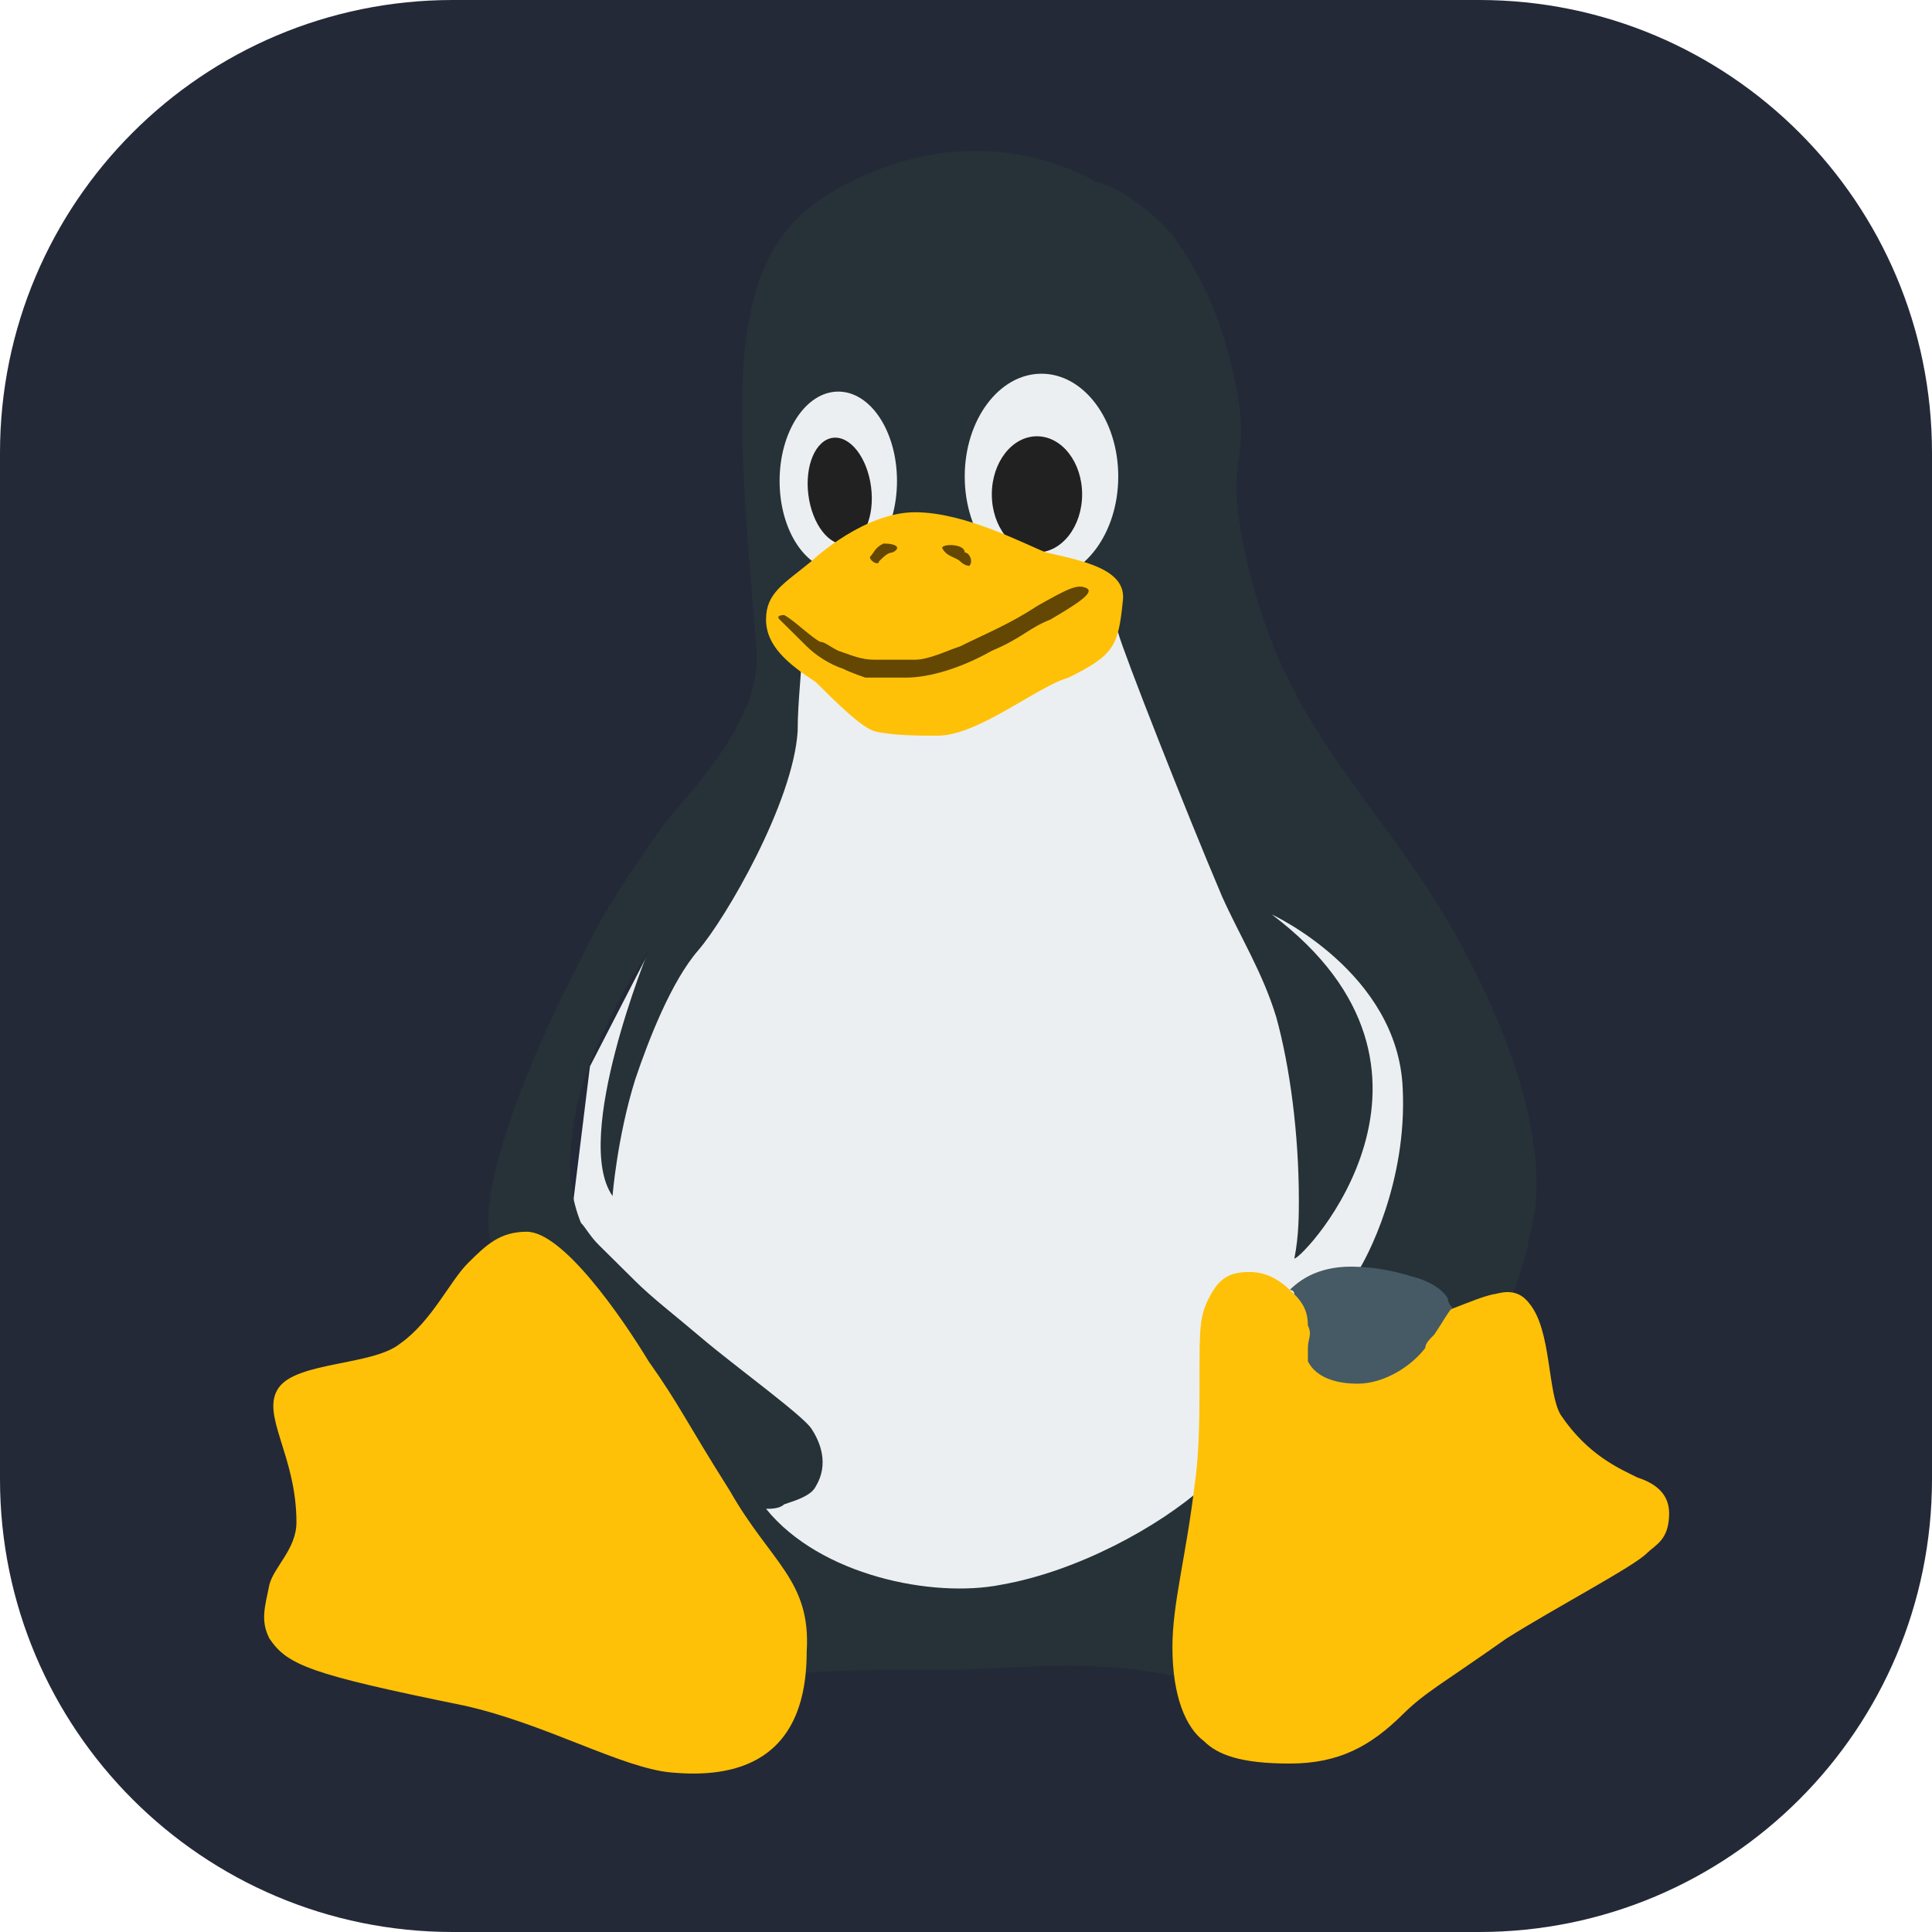
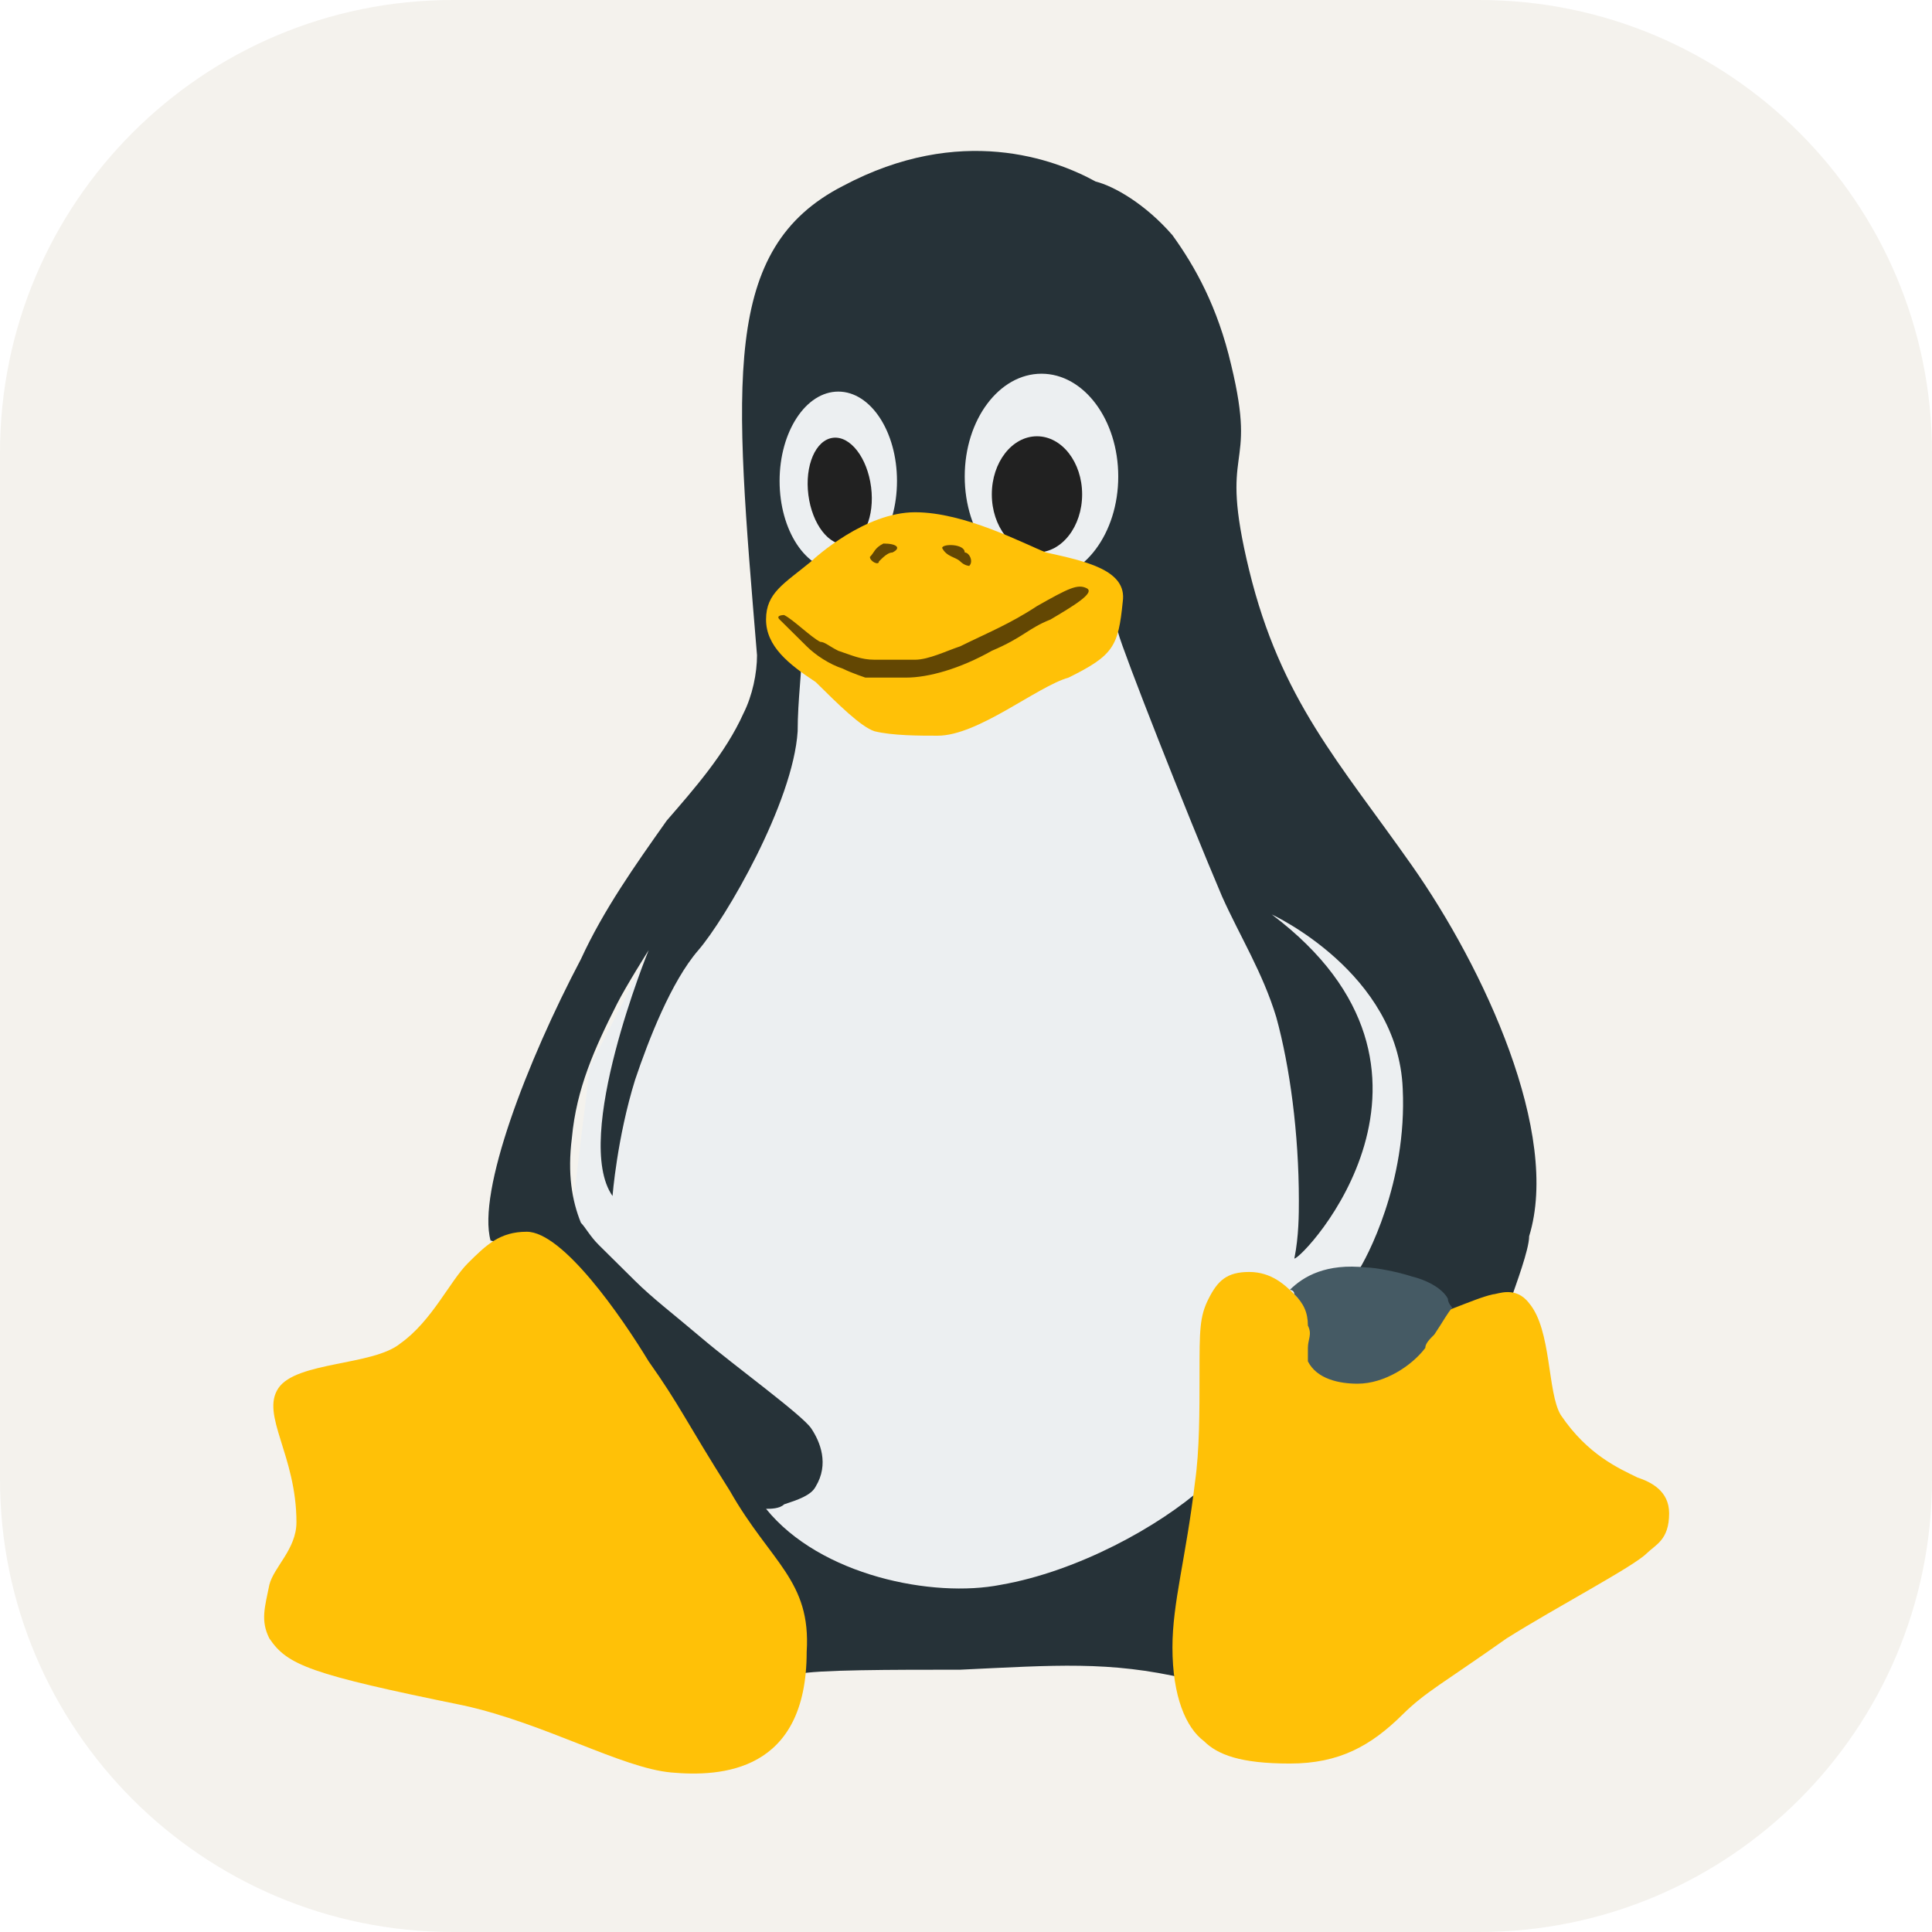
- <svg xmlns="http://www.w3.org/2000/svg" width="256" height="256" viewBox="0 0 256 256">
-   <g fill="none">
-     <rect width="256" height="256" fill="#242938" rx="60" />
-     <path fill="#ECEFF1" d="m85.95 199.926l24.53 13.62h37.096l34.702-26.055l15.556-40.859l-35.899-43.227l-10.171-24.278l-49.66 1.776l.598 13.62l-9.573 17.764l-14.958 29.016l-2.991 24.278z" />
-     <path fill="#263238" d="M187.064 114.656c-9.573-13.62-17.351-21.91-21.539-39.082c-4.188-17.173 1.197-12.435-2.393-27.24c-1.795-7.697-4.787-13.027-7.778-17.172c-3.59-4.145-7.778-6.514-10.172-7.106c-5.384-2.96-17.949-7.698-33.505.592c-16.155 8.29-14.36 26.055-11.368 62.177c0 2.368-.599 5.33-1.795 7.698c-2.393 5.33-6.582 10.066-10.171 14.212c-4.189 5.921-8.377 11.843-11.368 18.356c-7.18 13.62-13.762 30.792-11.967 37.306c2.992-.592 40.686 56.255 40.686 57.439c2.393-.592 12.564-.592 21.539-.592c12.565-.592 19.744-1.184 29.916 1.184c0-1.776-.599-3.553-.599-5.329c0-3.553.599-6.514 1.197-10.659c.598-2.961 1.197-5.921 1.795-9.474c-5.983 5.329-16.753 11.251-26.924 13.027c-8.975 1.776-23.933-1.184-31.113-10.067c.599 0 1.795 0 2.394-.592c1.795-.592 3.59-1.184 4.188-2.368c1.795-2.961.598-5.922-.598-7.698c-1.197-1.777-10.172-8.291-14.36-11.843c-4.188-3.553-6.581-5.33-8.975-7.698l-4.786-4.738c-1.197-1.184-1.795-2.368-2.393-2.961c-1.197-2.96-1.795-6.513-1.197-11.25c.598-6.514 2.991-11.844 5.983-17.765c1.197-2.369 4.188-7.106 4.188-7.106s-10.171 24.871-4.786 32.569c0 0 .598-7.698 2.991-15.396c1.795-5.33 4.787-13.028 8.377-17.173c3.59-4.145 12.564-19.541 13.163-29.016c0-4.145.598-8.29.598-11.25c-2.393-2.37 39.489-8.29 41.882-1.777c.598 2.369 8.975 23.686 13.761 34.937c2.393 5.33 5.385 10.067 7.18 15.988c1.795 6.514 2.991 15.396 2.991 24.279c0 1.776 0 4.737-.598 7.698c1.197 0 24.531-24.871-2.991-45.596c0 0 16.752 7.698 17.351 23.094c.598 12.435-4.787 22.502-5.983 24.278c.598 0 12.564 5.33 13.162 5.33c2.394 0 7.18-1.777 7.18-1.777c.599-1.776 2.393-6.514 2.393-8.29c4.189-13.62-5.983-35.529-15.556-49.149" />
-     <path fill="#ECEFF1" d="M111.078 75.574c4.296 0 7.778-5.303 7.778-11.843c0-6.541-3.482-11.843-7.778-11.843c-4.295 0-7.778 5.302-7.778 11.843c0 6.54 3.483 11.843 7.778 11.843m26.924 1.184c5.618 0 10.172-6.098 10.172-13.62c0-7.521-4.554-13.619-10.172-13.619c-5.617 0-10.171 6.098-10.171 13.62c0 7.521 4.554 13.62 10.171 13.62" />
-     <path fill="#212121" d="M115.424 64.541c-.497-3.893-2.761-6.817-5.056-6.53c-2.294.287-3.752 3.676-3.254 7.57c.497 3.893 2.76 6.817 5.055 6.53c2.295-.288 3.752-3.677 3.255-7.57m21.98 8.664c3.305 0 5.983-3.446 5.983-7.698c0-4.251-2.678-7.698-5.983-7.698c-3.304 0-5.983 3.447-5.983 7.698c0 4.252 2.679 7.698 5.983 7.698" />
-     <path fill="#FFC107" d="M216.98 195.781c-2.393-1.184-6.582-2.961-10.172-8.29c-1.794-2.961-1.196-11.251-4.188-14.804c-1.795-2.368-4.188-1.184-4.786-1.184c-5.385 1.184-17.95 9.474-26.326 0c-1.197-1.184-2.992-2.961-5.983-2.961c-2.992 0-4.188 1.184-5.385 3.553c-1.197 2.369-1.197 4.145-1.197 10.067c0 4.737 0 10.066-.598 14.211c-1.197 10.067-2.991 15.989-2.991 21.91c0 6.514 1.794 10.659 4.188 12.435c1.795 1.777 4.786 2.961 11.368 2.961c6.581 0 10.769-2.368 14.958-6.514c2.991-2.96 5.384-4.145 13.761-10.066c6.581-4.145 16.753-9.475 18.547-11.251c1.197-1.184 2.992-1.777 2.992-5.33c0-2.96-2.393-4.145-4.188-4.737m-120.261 1.777c-5.983-9.475-6.582-11.251-10.77-17.173c-3.59-5.921-11.368-17.172-16.154-17.172c-3.59 0-5.385 1.776-7.778 4.145c-2.394 2.368-4.787 7.698-8.975 10.659c-3.59 2.96-13.761 2.368-16.154 5.921c-2.394 3.553 2.393 8.883 2.393 17.765c0 3.553-2.992 5.921-3.59 8.29c-.598 2.961-1.197 4.737 0 7.106c2.393 3.553 5.385 4.737 25.727 8.882c10.77 2.369 20.941 8.29 27.523 8.883c6.581.592 17.949 0 17.949-15.989c.599-9.474-4.786-11.843-10.171-21.317m11.368-107.18c-3.59-2.369-6.582-4.738-6.582-8.29c0-3.553 2.394-4.738 5.984-7.698c.598-.593 7.179-6.514 13.761-6.514c6.581 0 14.359 4.145 17.351 5.33c5.385 1.183 10.769 2.368 10.171 6.513c-.598 5.921-1.196 7.106-7.18 10.067c-4.188 1.184-11.966 7.698-17.351 7.698c-2.393 0-5.983 0-8.376-.593c-1.795-.592-4.787-3.553-7.778-6.513" />
-     <path fill="#634703" d="M106.89 85.64c1.197 1.185 2.992 2.37 4.787 2.961c1.196.592 2.991 1.185 2.991 1.185h5.385c2.992 0 7.18-1.185 11.368-3.553c4.188-1.777 4.787-2.961 7.778-4.145c2.992-1.777 5.983-3.553 4.787-4.145c-1.197-.593-2.394 0-6.582 2.368c-3.59 2.369-6.581 3.553-10.171 5.33c-1.795.592-4.188 1.776-5.983 1.776h-5.385c-1.795 0-2.992-.592-4.787-1.184c-1.196-.593-1.795-1.185-2.393-1.185c-1.196-.592-3.59-2.96-4.786-3.553c0 0-1.197 0-.599.593zm17.95-13.027c.598 1.184 1.795 1.184 2.393 1.776c.598.593 1.196.593 1.196.593c.599-.593 0-1.777-.598-1.777c0-1.184-2.991-1.184-2.991-.592m-9.573 1.184c0 .593 1.196 1.185 1.196.593c.599-.593 1.197-1.185 1.795-1.185c1.197-.592.598-1.184-1.196-1.184c-1.197.592-1.197 1.184-1.795 1.776" />
-     <path fill="#455A64" d="M173.303 178.609v1.776c1.197 2.369 4.188 2.961 6.581 2.961c3.59 0 7.18-2.369 8.975-4.737c0-.592.598-1.185 1.197-1.777c1.196-1.776 1.795-2.96 2.393-3.553c0 0-.598-.592-.598-1.184c-.599-1.184-2.394-2.369-4.787-2.961c-1.795-.592-4.786-1.184-5.983-1.184c-5.385-.592-8.376 1.184-10.171 2.961c0 0 .598 0 .598.592c1.197 1.184 1.795 2.369 1.795 4.145c.598 1.184 0 1.776 0 2.961" />
-   </g>
+ <svg xmlns="http://www.w3.org/2000/svg" width="256" height="256" fill="none" viewBox="0 0 256 256">
+   <rect width="256" height="256" fill="#F4F2ED" rx="60" />
+   <path fill="#ECEFF1" d="M85.949 199.926L110.48 213.546H147.576L182.278 187.491L197.834 146.632L161.935 103.405L151.764 79.127L102.104 80.903L102.702 94.523L93.129 112.287L78.171 141.303L75.18 165.581L85.949 199.926Z" />
+   <path fill="#263238" d="M187.064 114.656C177.491 101.036 169.713 92.746 165.525 75.574C161.337 58.401 166.722 63.139 163.132 48.335C161.337 40.637 158.345 35.307 155.354 31.162C151.764 27.017 147.576 24.648 145.182 24.056C139.798 21.096 127.233 16.358 111.677 24.648C95.522 32.939 97.317 50.703 100.309 86.825C100.309 89.193 99.71 92.154 98.514 94.523C96.121 99.852 91.932 104.589 88.343 108.735C84.154 114.656 79.966 120.578 76.975 127.091C69.795 140.711 63.213 157.883 65.008 164.397C68 163.805 105.694 220.652 105.694 221.836C108.087 221.244 118.258 221.244 127.233 221.244C139.798 220.652 146.977 220.06 157.149 222.428C157.149 220.652 156.55 218.875 156.55 217.099C156.55 213.546 157.149 210.585 157.747 206.44C158.345 203.479 158.944 200.519 159.542 196.966C153.559 202.295 142.789 208.217 132.618 209.993C123.643 211.769 108.685 208.809 101.505 199.926C102.104 199.926 103.3 199.926 103.899 199.334C105.694 198.742 107.489 198.15 108.087 196.966C109.882 194.005 108.685 191.044 107.489 189.268C106.292 187.491 97.317 180.977 93.129 177.425C88.941 173.872 86.548 172.095 84.154 169.727C84.154 169.727 80.564 166.174 79.368 164.989C78.171 163.805 77.573 162.621 76.975 162.028C75.778 159.068 75.18 155.515 75.778 150.778C76.376 144.264 78.769 138.934 81.761 133.013C82.958 130.644 85.949 125.907 85.949 125.907C85.949 125.907 75.778 150.778 81.163 158.476C81.163 158.476 81.761 150.778 84.154 143.08C85.949 137.75 88.941 130.052 92.531 125.907C96.121 121.762 105.095 106.366 105.694 96.891C105.694 92.746 106.292 88.601 106.292 85.641C103.899 83.272 145.781 77.35 148.174 83.864C148.772 86.233 157.149 107.55 161.935 118.801C164.328 124.131 167.32 128.868 169.115 134.789C170.91 141.303 172.106 150.185 172.106 159.068C172.106 160.844 172.106 163.805 171.508 166.766C172.705 166.766 196.039 141.895 168.517 121.17C168.517 121.17 185.269 128.868 185.868 144.264C186.466 156.699 181.081 166.766 179.885 168.542C180.483 168.542 192.449 173.872 193.047 173.872C195.441 173.872 200.227 172.095 200.227 172.095C200.826 170.319 202.62 165.581 202.62 163.805C206.809 150.185 196.637 128.276 187.064 114.656V114.656Z" />
+   <path fill="#ECEFF1" d="M111.078 75.574C115.374 75.574 118.856 70.271 118.856 63.731C118.856 57.19 115.374 51.888 111.078 51.888C106.783 51.888 103.3 57.19 103.3 63.731C103.3 70.271 106.783 75.574 111.078 75.574Z" />
+   <path fill="#ECEFF1" d="M138.002 76.758C143.62 76.758 148.174 70.66 148.174 63.139C148.174 55.617 143.62 49.519 138.002 49.519C132.385 49.519 127.831 55.617 127.831 63.139C127.831 70.66 132.385 76.758 138.002 76.758Z" />
+   <path fill="#212121" d="M115.424 64.541C114.927 60.648 112.663 57.724 110.368 58.011C108.074 58.298 106.616 61.687 107.114 65.581C107.611 69.474 109.874 72.398 112.169 72.111C114.464 71.823 115.921 68.434 115.424 64.541Z" />
+   <path fill="#212121" d="M137.405 73.205C140.709 73.205 143.388 69.759 143.388 65.507C143.388 61.256 140.709 57.809 137.405 57.809C134.1 57.809 131.421 61.256 131.421 65.507C131.421 69.759 134.1 73.205 137.405 73.205Z" />
+   <path fill="#FFC107" d="M216.98 195.781C214.587 194.597 210.398 192.82 206.808 187.491C205.014 184.53 205.612 176.24 202.62 172.687C200.825 170.319 198.432 171.503 197.834 171.503C192.449 172.687 179.884 180.977 171.508 171.503C170.311 170.319 168.516 168.542 165.525 168.542C162.533 168.542 161.337 169.726 160.14 172.095C158.943 174.464 158.943 176.24 158.943 182.162C158.943 186.899 158.943 192.228 158.345 196.373C157.148 206.44 155.354 212.362 155.354 218.283C155.354 224.797 157.148 228.942 159.542 230.718C161.337 232.495 164.328 233.679 170.91 233.679C177.491 233.679 181.679 231.311 185.868 227.165C188.859 224.205 191.252 223.02 199.629 217.099C206.21 212.954 216.382 207.624 218.176 205.848C219.373 204.664 221.168 204.071 221.168 200.518C221.168 197.558 218.775 196.373 216.98 195.781V195.781Z" />
+   <path fill="#FFC107" d="M96.719 197.558C90.736 188.083 90.137 186.307 85.949 180.385C82.359 174.464 74.581 163.213 69.795 163.213C66.205 163.213 64.41 164.989 62.017 167.358C59.623 169.726 57.23 175.056 53.042 178.017C49.452 180.977 39.281 180.385 36.888 183.938C34.494 187.491 39.281 192.821 39.281 201.703C39.281 205.256 36.289 207.624 35.691 209.993C35.093 212.954 34.494 214.73 35.691 217.099C38.084 220.652 41.076 221.836 61.418 225.981C72.188 228.35 82.359 234.271 88.941 234.864C95.522 235.456 106.89 234.864 106.89 218.875C107.489 209.401 102.104 207.032 96.719 197.558Z" />
+   <path fill="#FFC107" d="M108.087 90.378C104.497 88.009 101.505 85.64 101.505 82.088C101.505 78.535 103.899 77.35 107.489 74.389C108.087 73.797 114.668 67.876 121.25 67.876C127.831 67.876 135.609 72.021 138.601 73.205C143.986 74.389 149.37 75.574 148.772 79.719C148.174 85.64 147.576 86.825 141.592 89.785C137.404 90.97 129.626 97.484 124.241 97.484C121.848 97.484 118.258 97.484 115.865 96.891C114.07 96.299 111.078 93.338 108.087 90.378V90.378Z" />
+   <path fill="#634703" d="M106.89 85.641C108.087 86.825 109.882 88.009 111.677 88.601C112.873 89.193 114.668 89.786 114.668 89.786C117.062 89.786 118.857 89.786 120.053 89.786C123.045 89.786 127.233 88.601 131.421 86.233C135.609 84.456 136.208 83.272 139.199 82.088C142.191 80.311 145.182 78.535 143.986 77.942C142.789 77.35 141.592 77.942 137.404 80.311C133.814 82.68 130.823 83.864 127.233 85.641C125.438 86.233 123.045 87.417 121.25 87.417C119.455 87.417 117.66 87.417 115.865 87.417C114.07 87.417 112.873 86.825 111.078 86.233C109.882 85.641 109.283 85.048 108.685 85.048C107.489 84.456 105.095 82.088 103.899 81.495C103.899 81.495 102.702 81.495 103.3 82.088C105.095 83.864 105.694 84.456 106.89 85.641Z" />
+   <path fill="#634703" d="M124.84 72.613C125.438 73.797 126.635 73.797 127.233 74.389C127.831 74.982 128.43 74.982 128.43 74.982C129.028 74.389 128.43 73.205 127.831 73.205C127.831 72.021 124.84 72.021 124.84 72.613V72.613Z" />
+   <path fill="#634703" d="M115.267 73.797C115.267 74.389 116.463 74.982 116.463 74.389C117.062 73.797 117.66 73.205 118.258 73.205C119.455 72.613 118.856 72.021 117.062 72.021C115.865 72.613 115.865 73.205 115.267 73.797V73.797Z" />
+   <path fill="#455A64" d="M173.303 178.609C173.303 179.201 173.303 179.793 173.303 180.385C174.5 182.754 177.491 183.346 179.884 183.346C183.474 183.346 187.064 180.977 188.859 178.609C188.859 178.017 189.457 177.424 190.056 176.832C191.252 175.056 191.851 173.872 192.449 173.279C192.449 173.279 191.851 172.687 191.851 172.095C191.252 170.911 189.457 169.726 187.064 169.134C185.269 168.542 182.278 167.95 181.081 167.95C175.696 167.358 172.705 169.134 170.91 170.911C170.91 170.911 171.508 170.911 171.508 171.503C172.705 172.687 173.303 173.872 173.303 175.648C173.901 176.832 173.303 177.424 173.303 178.609V178.609Z" />
</svg>
